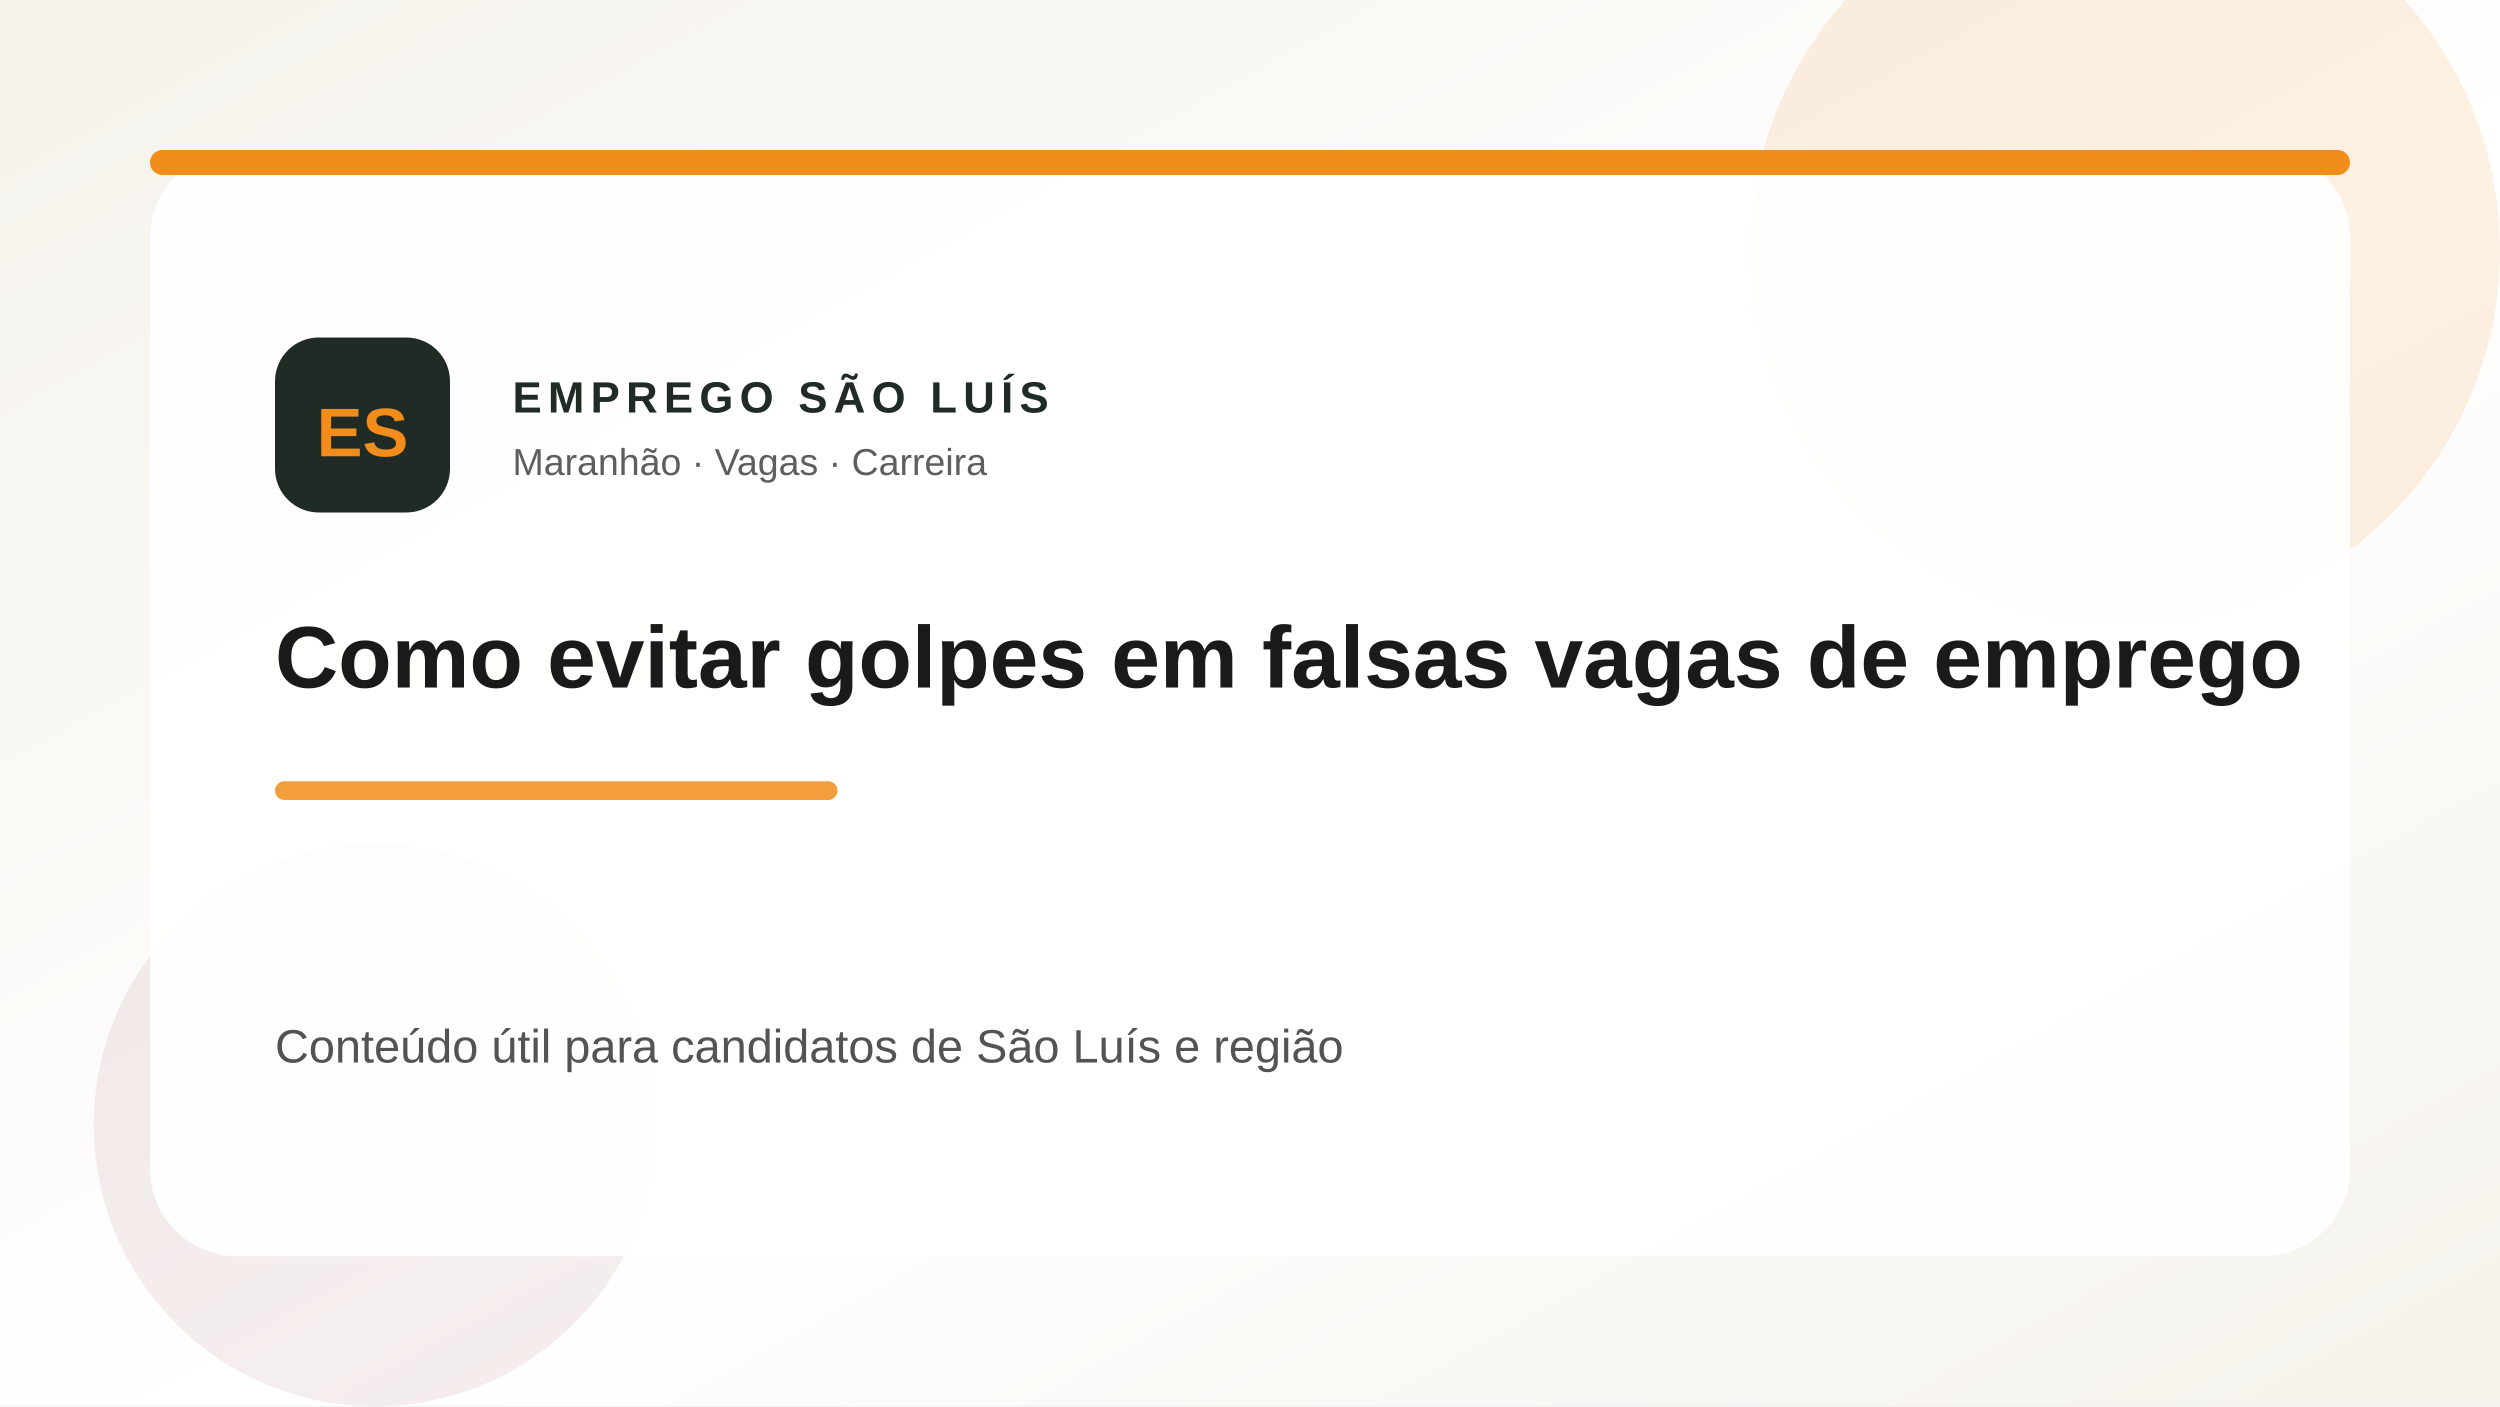
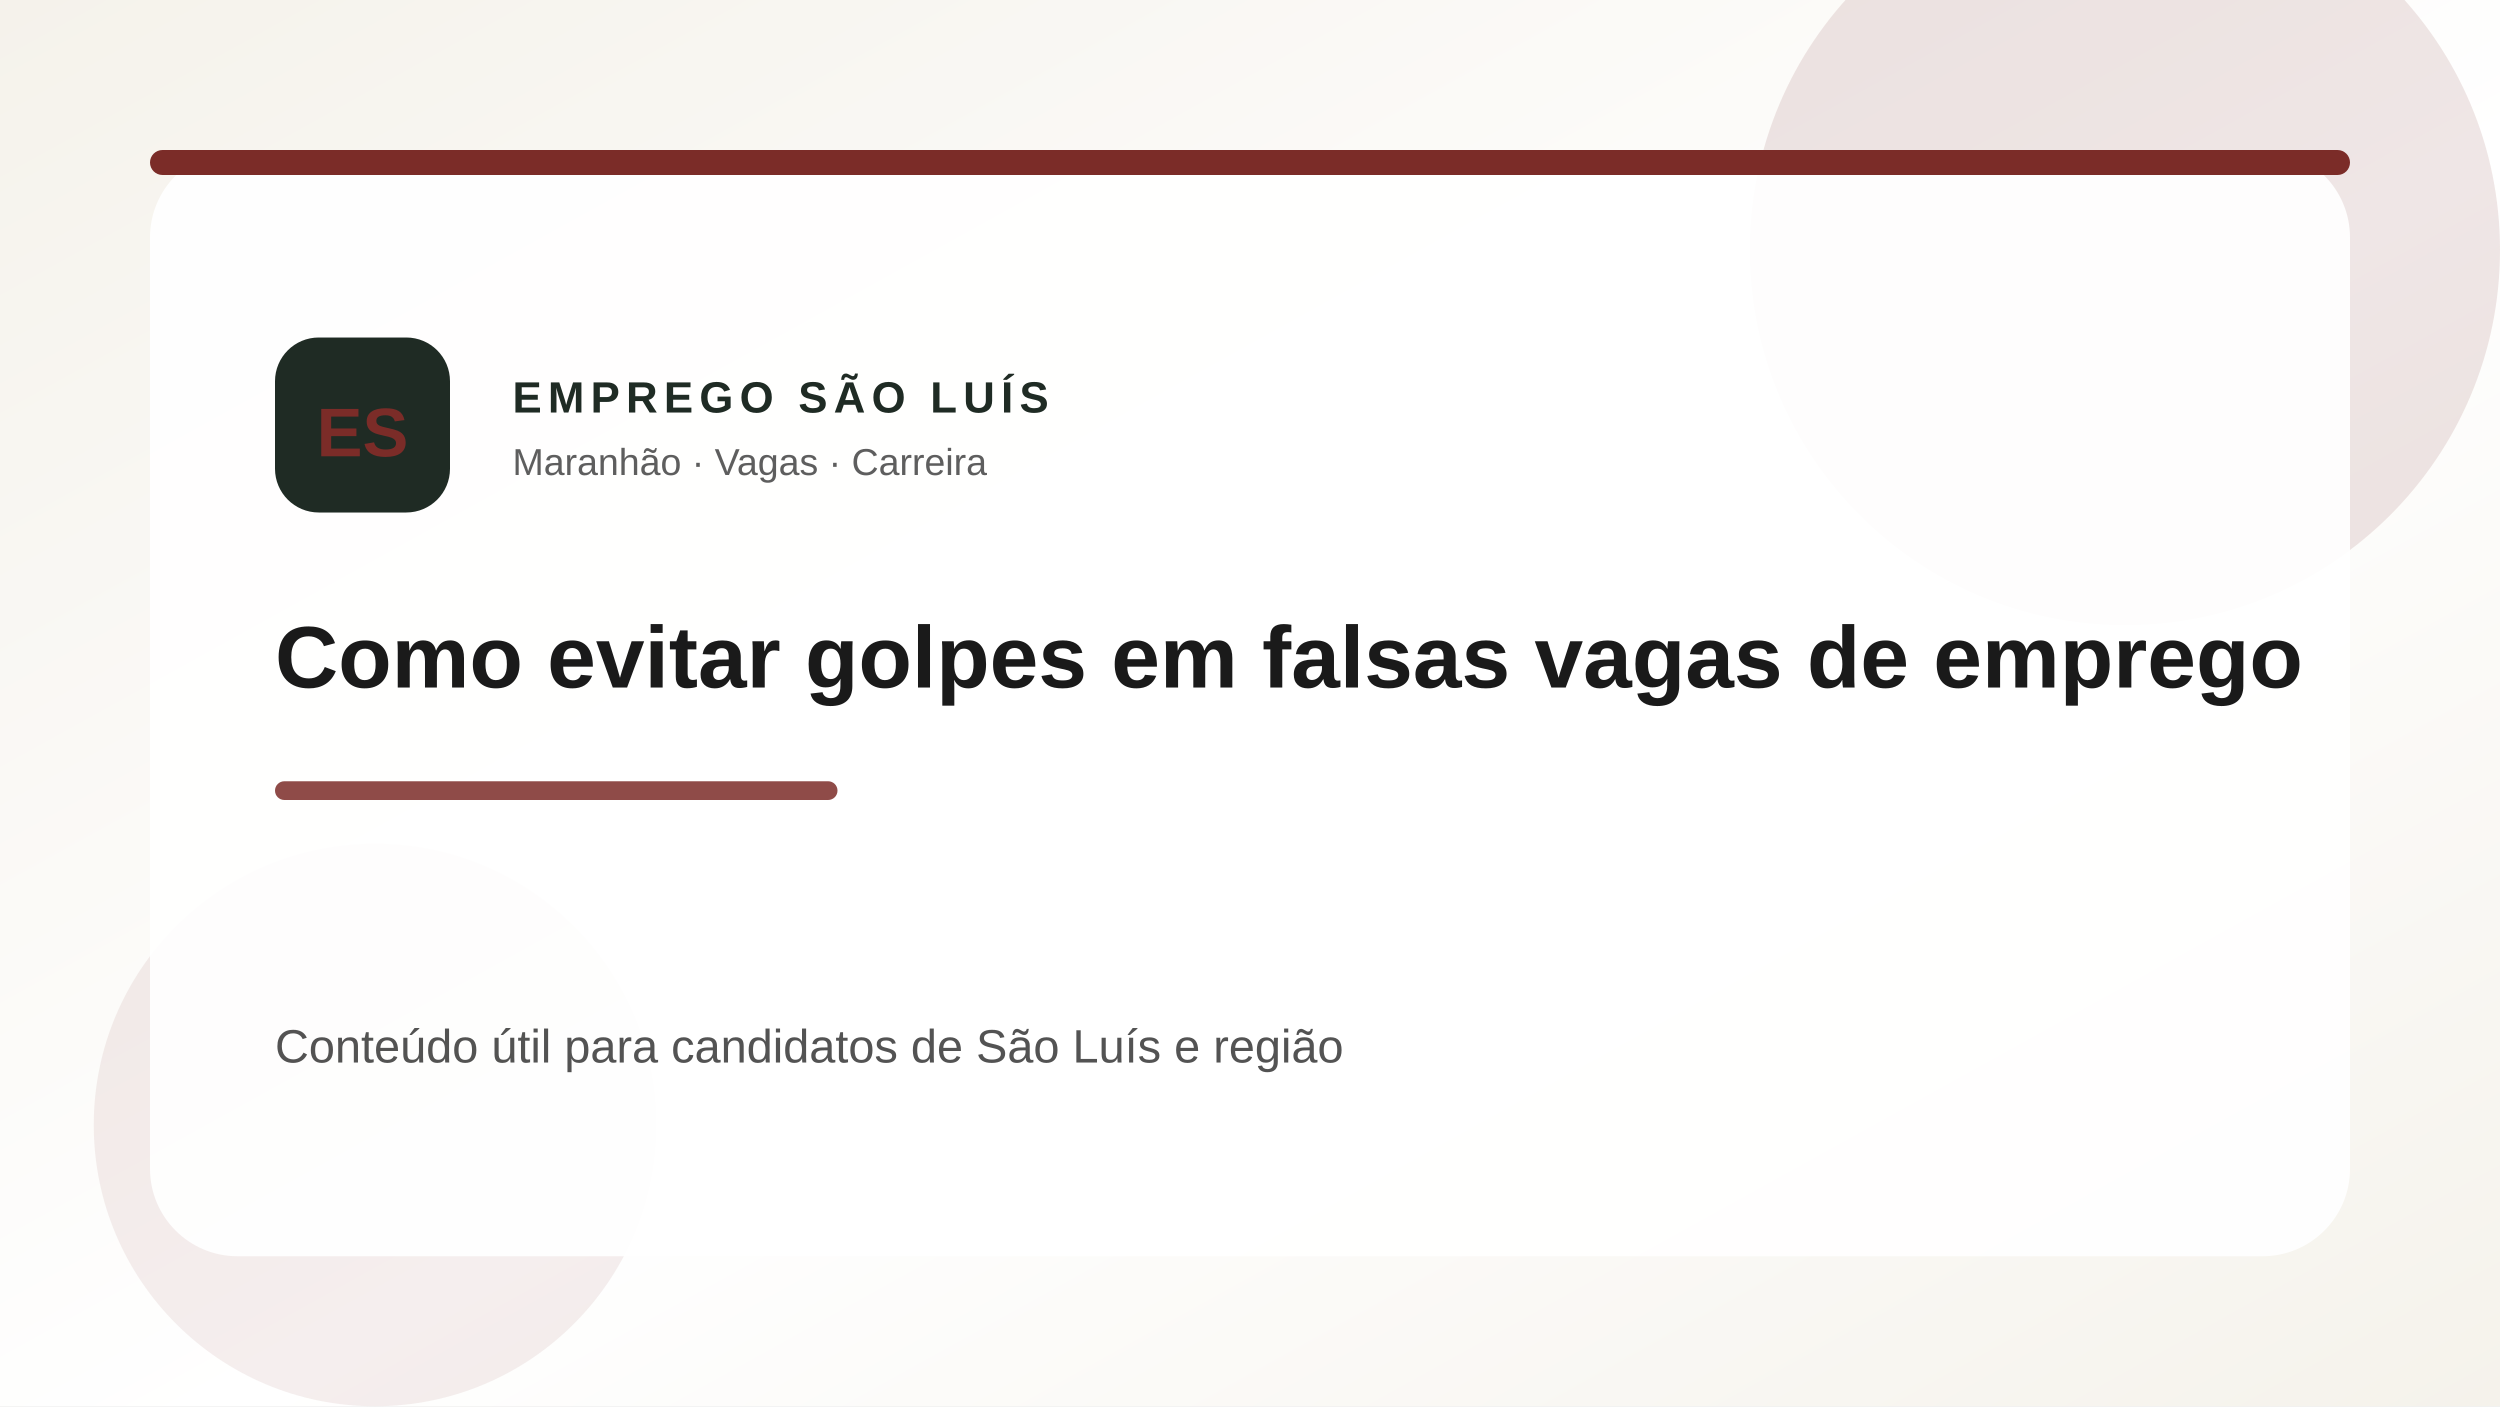
<svg xmlns="http://www.w3.org/2000/svg" width="800" height="450" viewBox="0 0 800 450" role="img" aria-label="Capa: Como evitar golpes em falsas vagas de emprego">
  <defs>
    <linearGradient id="bg-como-evitar-golpes-em-falsas-vagas-de-emprego" x1="0%" y1="0%" x2="100%" y2="100%">
      <stop offset="0%" stop-color="#F5F2EB" />
      <stop offset="55%" stop-color="#FFFFFF" />
      <stop offset="100%" stop-color="#F5F2EB" />
    </linearGradient>
  </defs>
  <rect width="800" height="450" fill="url(#bg-como-evitar-golpes-em-falsas-vagas-de-emprego)" />
-   <circle cx="680" cy="80" r="120" fill="#F28C1B" opacity="0.12" />
+   <circle cx="680" cy="80" r="120" fill="#7B2C28" opacity="0.12" />
  <circle cx="120" cy="360" r="90" fill="#7B2C28" opacity="0.08" />
  <rect x="48" y="48" width="704" height="354" rx="28" fill="#FFFFFF" opacity="0.92" />
-   <rect x="48" y="48" width="704" height="8" rx="4" fill="#F28C1B" />
+   <rect x="48" y="48" width="704" height="8" rx="4" fill="#7B2C28" />
  <g transform="translate(88,108)">
    <rect x="0" y="0" width="56" height="56" rx="14" fill="#1F2B24" />
-     <text x="28" y="38" text-anchor="middle" font-family="Segoe UI, Arial, sans-serif" font-size="22" font-weight="700" fill="#F28C1B">ES</text>
+     <text x="28" y="38" text-anchor="middle" font-family="Segoe UI, Arial, sans-serif" font-size="22" font-weight="700" fill="#7B2C28">ES</text>
    <text x="76" y="24" font-family="Segoe UI, Arial, sans-serif" font-size="14" font-weight="700" fill="#1F2B24" letter-spacing="2">EMPREGO SÃO LUÍS</text>
    <text x="76" y="44" font-family="Segoe UI, Arial, sans-serif" font-size="12" fill="#1A1A1A" opacity="0.7">Maranhão · Vagas · Carreira</text>
  </g>
  <text x="88" y="220" font-family="Segoe UI, Arial, sans-serif" font-size="28" font-weight="700" fill="#1A1A1A">
    Como evitar golpes em falsas vagas de emprego
  </text>
-   <rect x="88" y="250" width="180" height="6" rx="3" fill="#F28C1B" opacity="0.85" />
+   <rect x="88" y="250" width="180" height="6" rx="3" fill="#7B2C28" opacity="0.85" />
  <text x="88" y="340" font-family="Segoe UI, Arial, sans-serif" font-size="15" fill="#1A1A1A" opacity="0.75">Conteúdo útil para candidatos de São Luís e região</text>
</svg>
